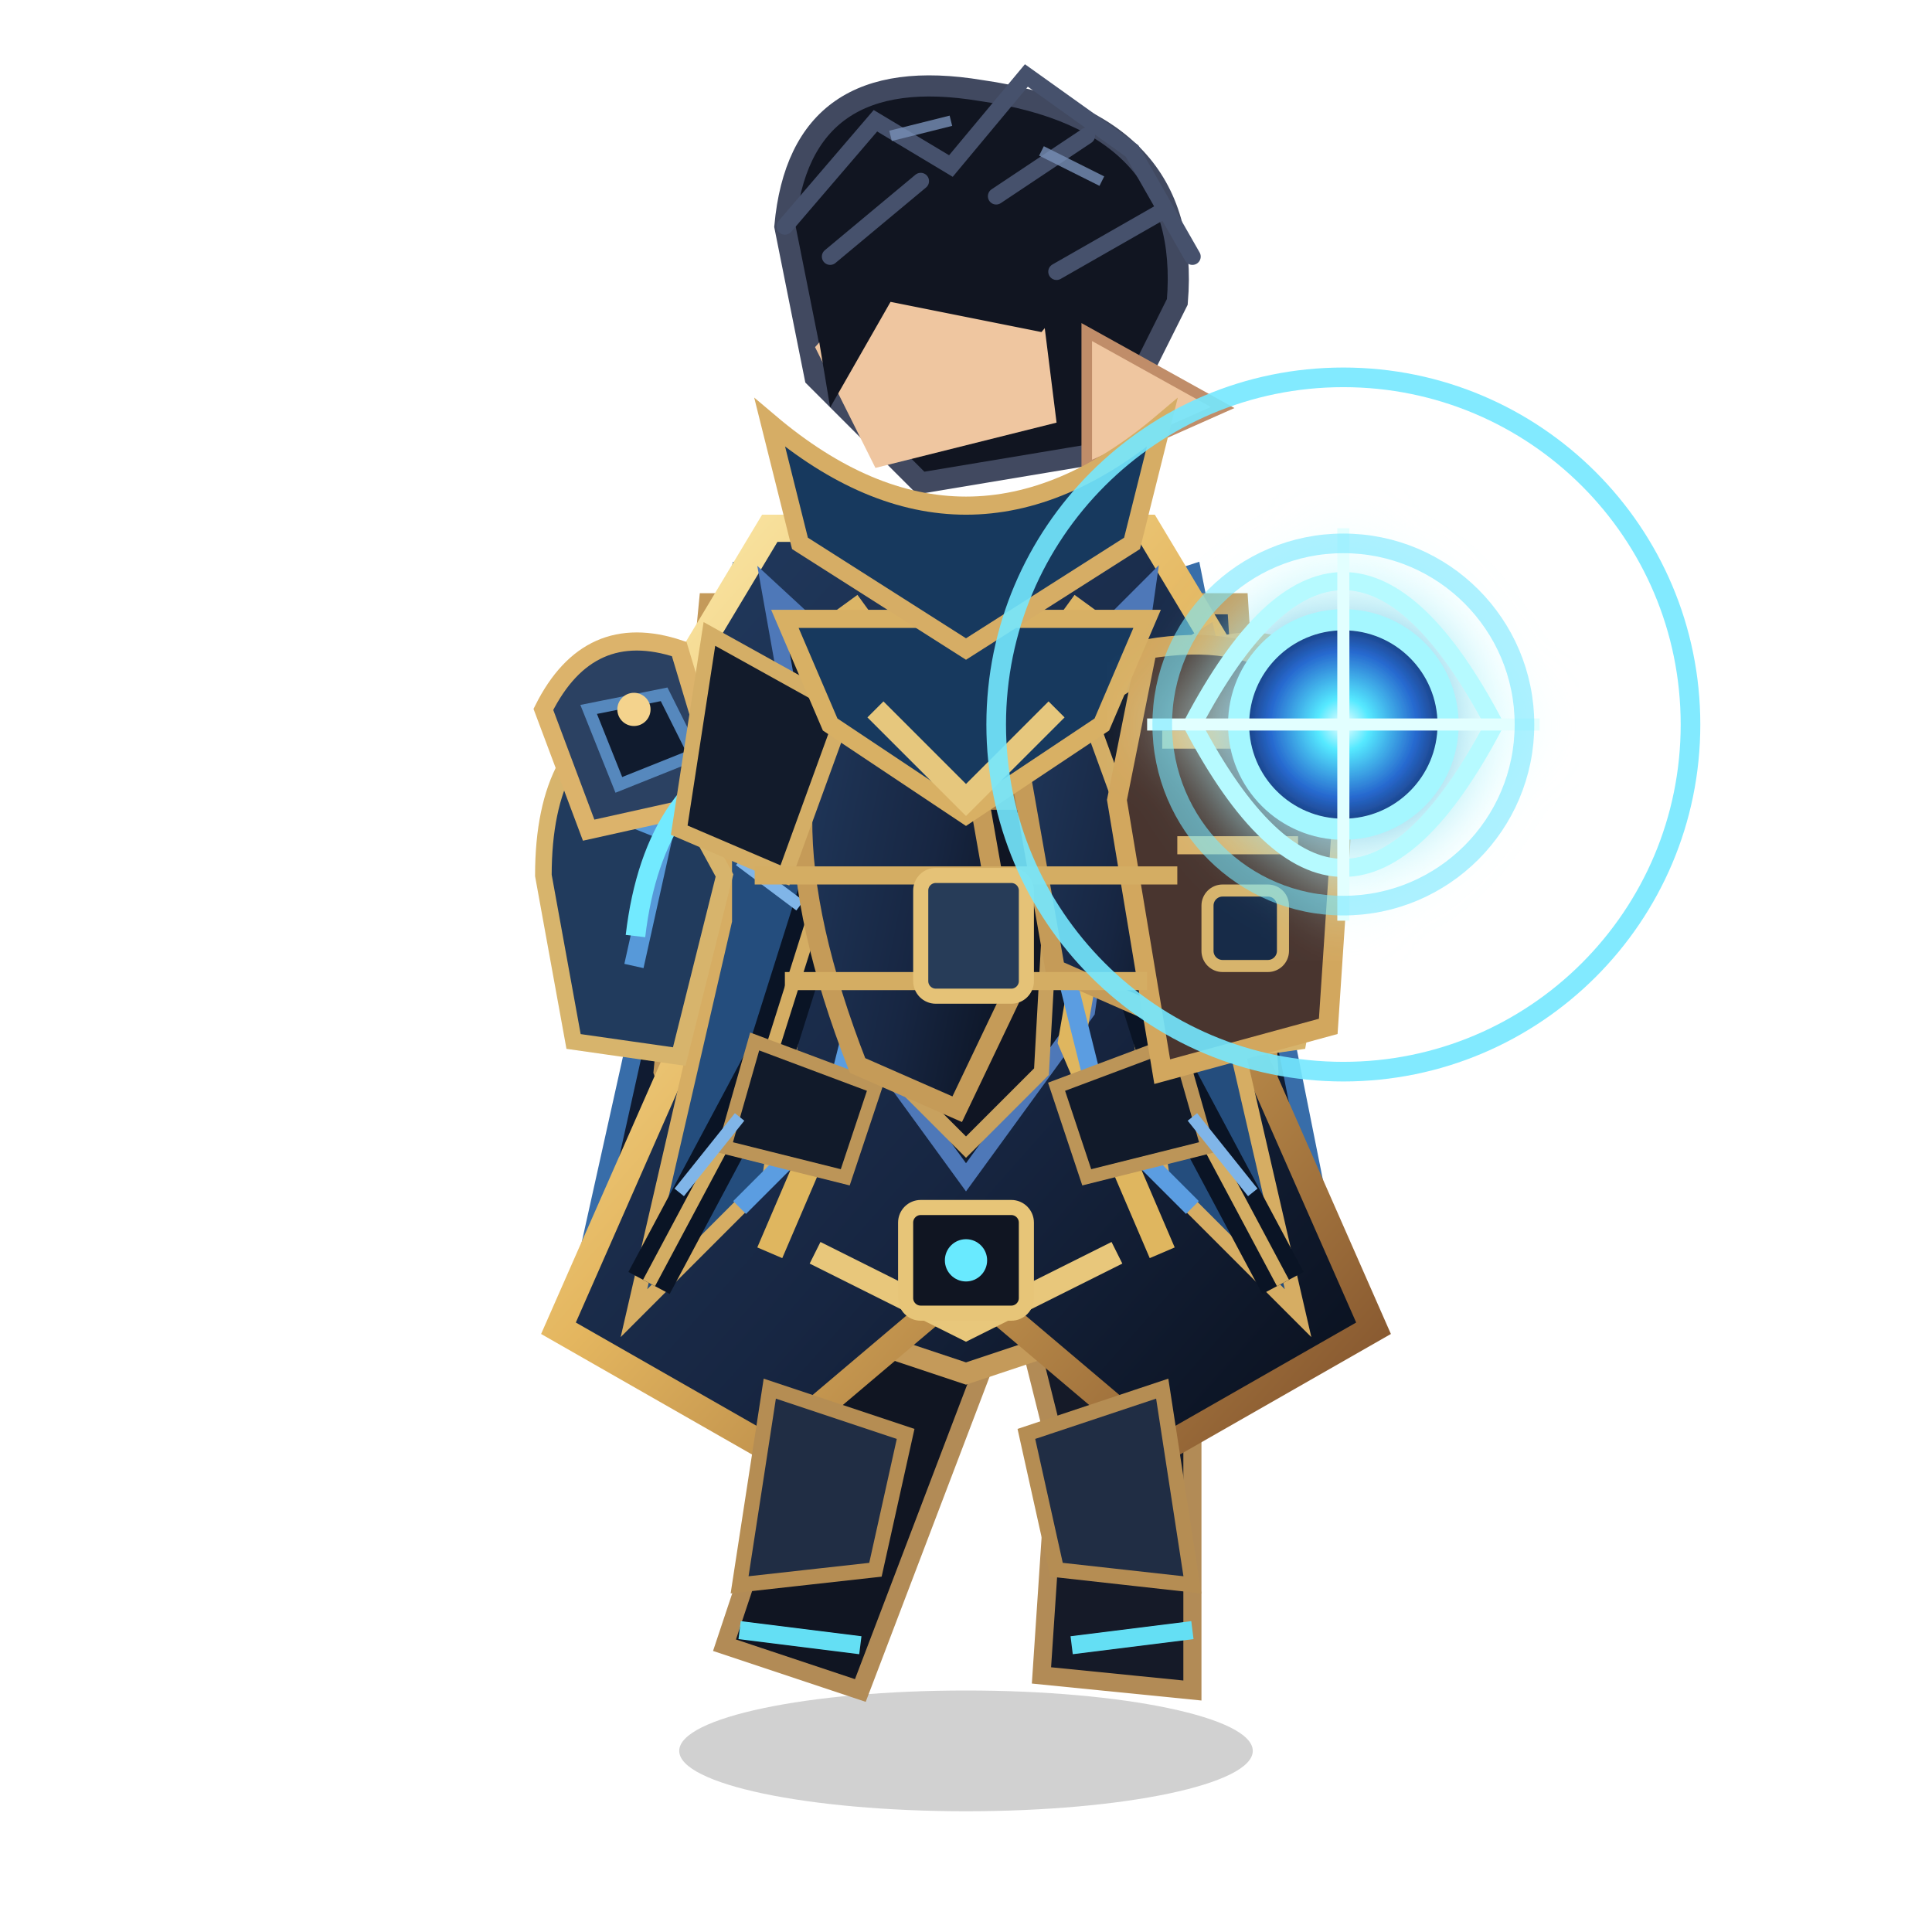
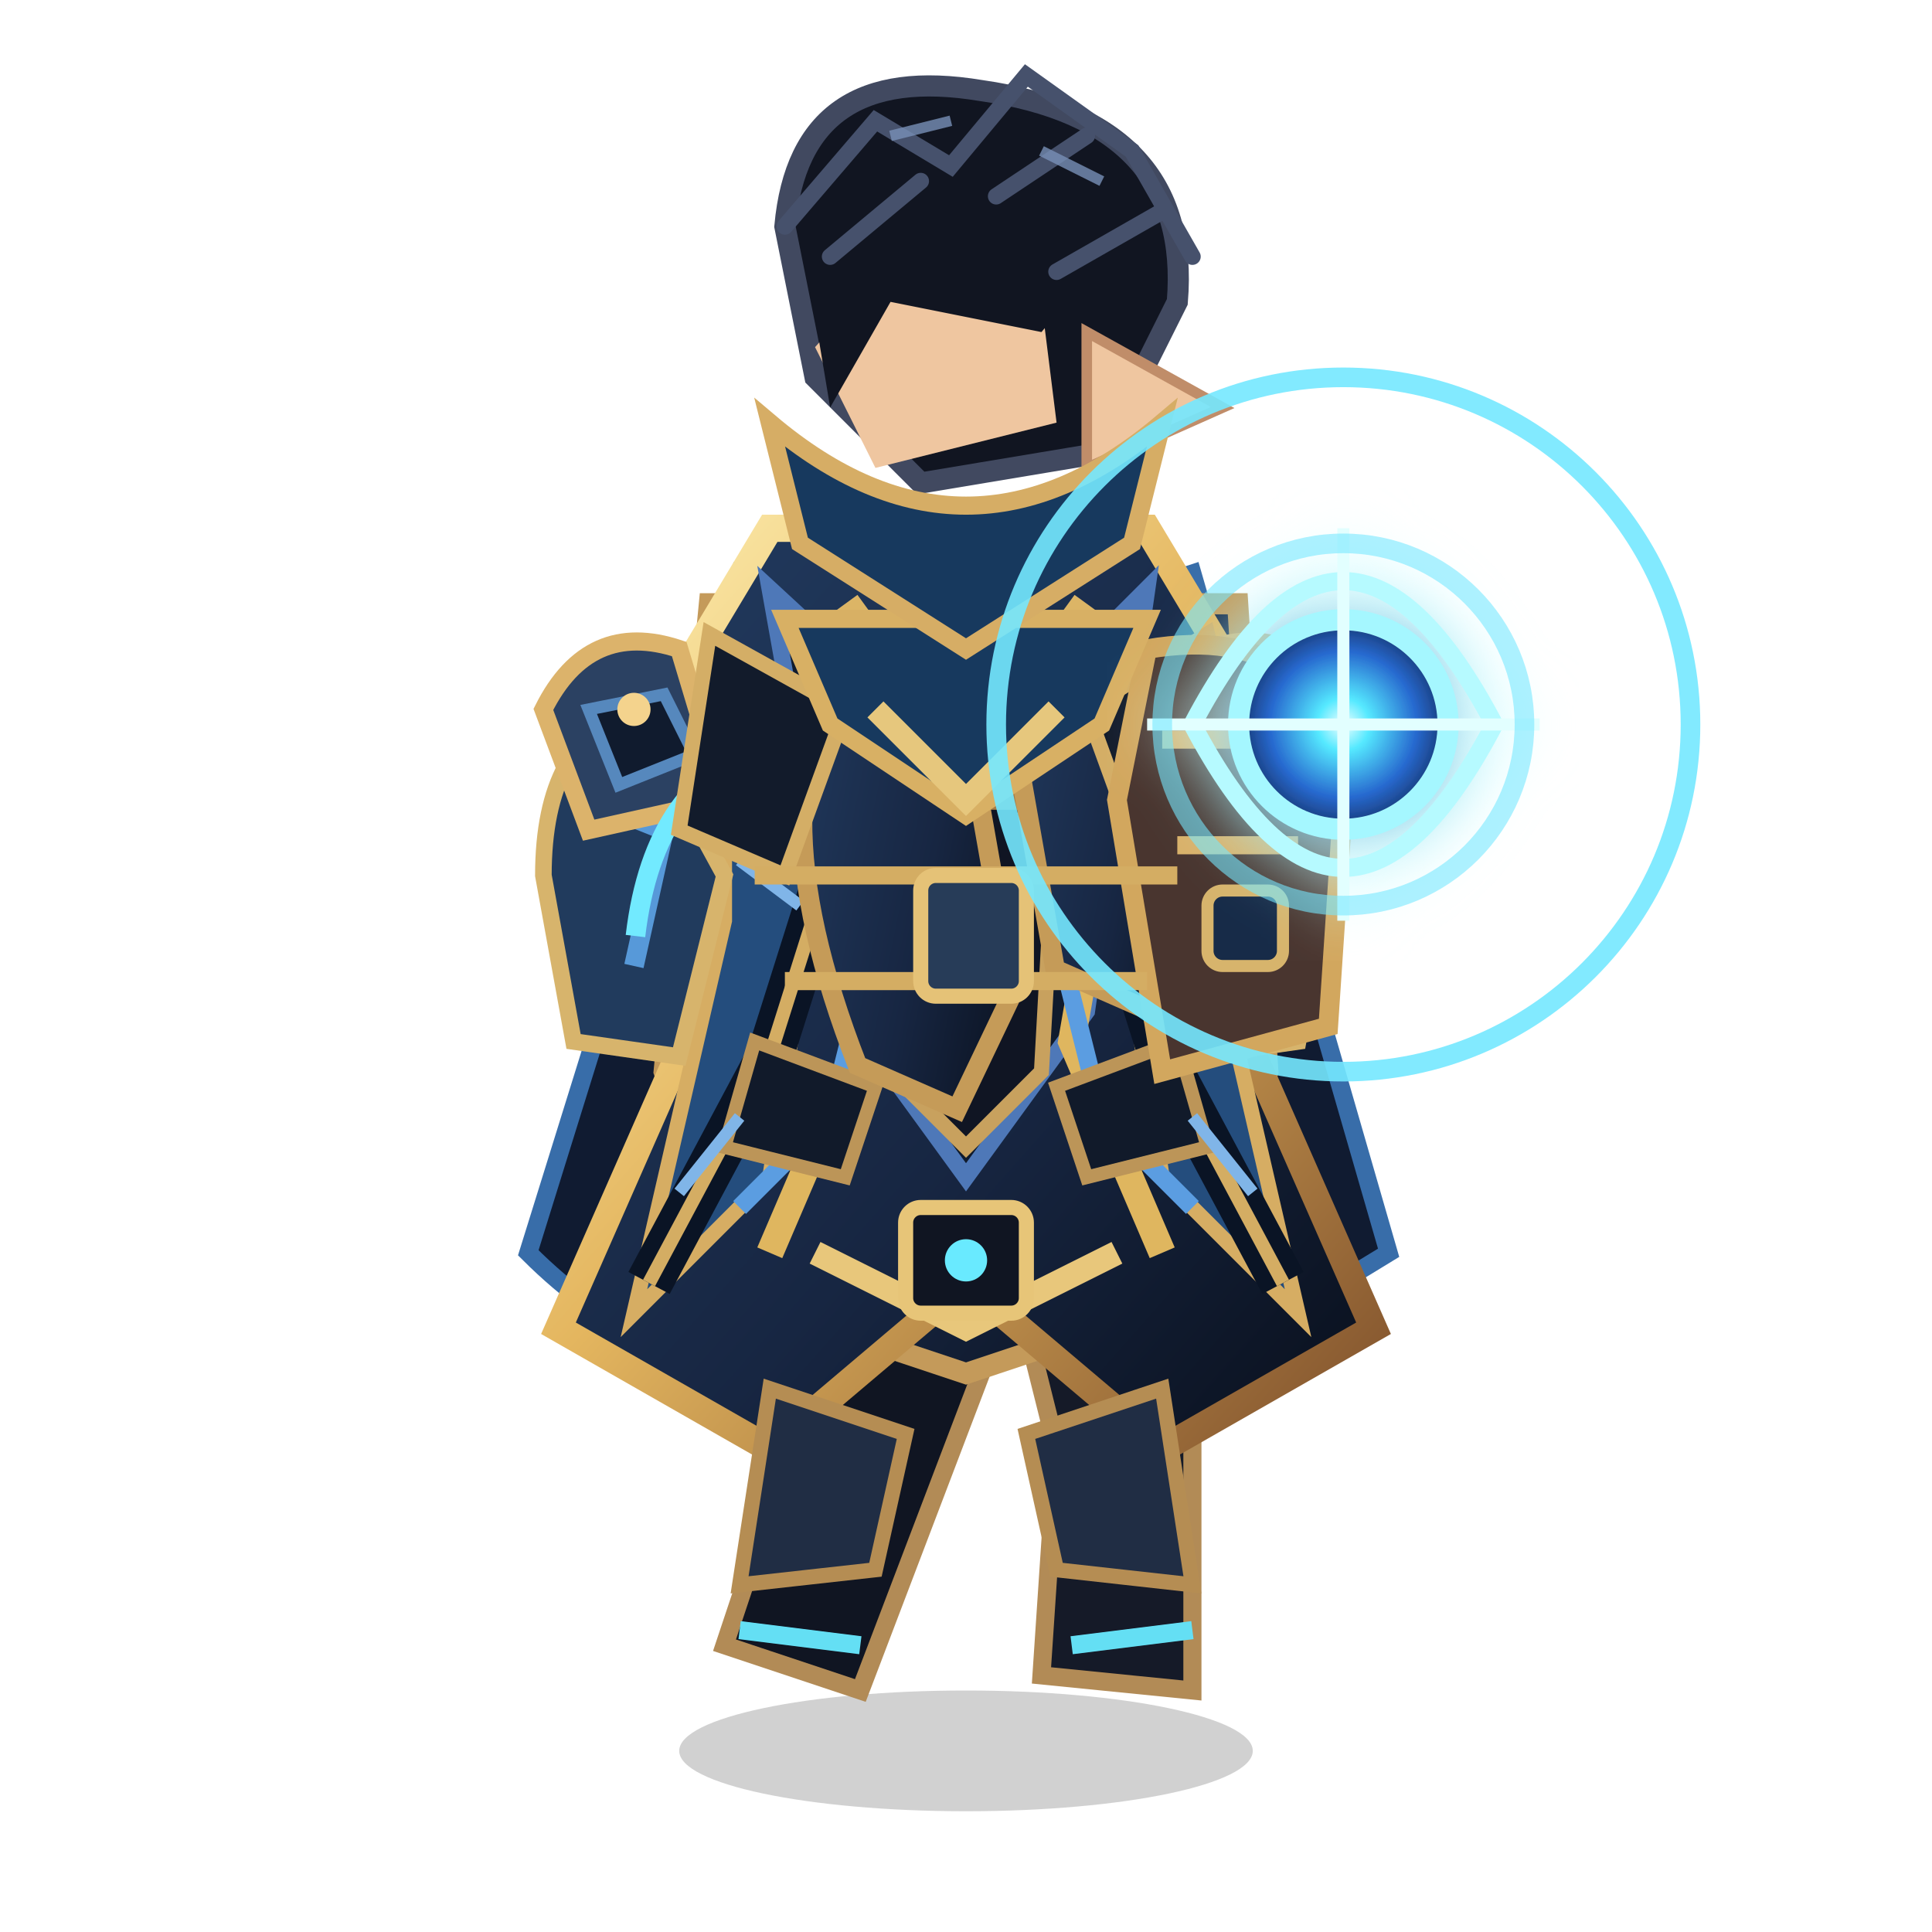
<svg xmlns="http://www.w3.org/2000/svg" width="128" height="128" viewBox="0 0 128 128" role="img" aria-label="Researcher left echoCast frame 4">
  <defs>
    <linearGradient id="coat" x1="0" y1="0" x2="1" y2="1">
      <stop offset="0" stop-color="#223c61" />
      <stop offset=".58" stop-color="#172642" />
      <stop offset="1" stop-color="#090f1b" />
    </linearGradient>
    <linearGradient id="gold" x1="0" y1="0" x2="1" y2="1">
      <stop stop-color="#fff0b2" />
      <stop offset=".45" stop-color="#e4b65f" />
      <stop offset="1" stop-color="#80512c" />
    </linearGradient>
    <radialGradient id="orb">
      <stop stop-color="#f0ffff" />
      <stop offset=".25" stop-color="#55e9ff" />
      <stop offset=".7" stop-color="#2769cf" />
      <stop offset="1" stop-color="#18366e" />
    </radialGradient>
    <linearGradient id="skin" x1="0" y1="0" x2="1" y2="1">
      <stop stop-color="#ffe0bd" />
      <stop offset="1" stop-color="#efc6a0" />
    </linearGradient>
    <filter id="glow">
      <feGaussianBlur stdDeviation="2.1" result="b" />
      <feMerge>
        <feMergeNode in="b" />
        <feMergeNode in="SourceGraphic" />
      </feMerge>
    </filter>
  </defs>
  <ellipse cx="64" cy="116" rx="19" ry="4" fill="#000" opacity=".18" />
  <g transform="translate(0 0)">
-     <path d="M49 38 Q64 43 79 38 L88 83 Q79 91 74 92 L64 84 L54 92 Q43 91 39 83 Z" fill="#101b31" stroke="#386da9" stroke-width="1.2" />
+     <path d="M49 38 Q64 43 79 38 L92 83 Q79 91 74 92 L64 84 L54 92 Q43 91 35 83 Z" fill="#101b31" stroke="#386da9" stroke-width="1.2" />
    <path d="M44 81 L54 87 L64 80 L74 87 L84 81" fill="none" stroke="#b58a4d" stroke-width="1" />
    <path d="M55 74 L53 94 L48 109 L57 112 L65 91 L66 75 Z" fill="#101522" stroke="#b28b56" stroke-width="1.2" />
    <path d="M65 76 L70 96 L69 111 L79 112 L79 94 L74 74 Z" fill="#151a28" stroke="#b28b56" stroke-width="1.2" />
    <path d="M47 40 L82 40 L84 71 L79 86 L64 91 L49 86 L44 71 Z" fill="url(#coat)" stroke="#c49a5a" stroke-width="1.4" />
    <path d="M51 35 L76 35 L82 45 L80 63 L91 88 L77 96 L64 85 L51 96 L37 88 L48 63 L45 45 Z" fill="url(#coat)" stroke="url(#gold)" stroke-width="1.8" />
    <path d="M51 39 L64 51 L76 39 L72 67 L64 78 L56 67 Z" fill="#101b2d" stroke="#4e78b8" stroke-width="1.1" />
    <path d="M48 49 L55 52 L51 78 L42 87 L48 61 Z M78 49 L73 52 L77 78 L86 87 L80 61 Z" fill="#244d7d" stroke="#d6ad63" stroke-width="1" />
    <path d="M56 40 L64 51 L72 40" fill="none" stroke="#dcb566" stroke-width="2" />
    <path d="M58 53 L70 53 L69 71 L64 76 L59 71 Z" fill="#101523" stroke="#c8a15e" stroke-width="1" />
    <path d="M53 46 L57 69 L51 83 M75 46 L71 69 L77 83" fill="none" stroke="#dfb65f" stroke-width="1.8" />
    <path d="M47 53 L81 53" stroke="#a47b47" stroke-width="1.3" />
    <path d="M47 44 L57 51 L51 70 L43 85 M81 44 L71 51 L77 70 L85 85" fill="none" stroke="#0a1425" stroke-width="3.1" />
    <path d="M47 44 L57 51 L51 70 L43 85 M81 44 L71 51 L77 70 L85 85" fill="none" stroke="#d4ad63" stroke-width=".9" />
    <path d="M54 54 L59 58 L55 74 L49 80 M74 54 L69 58 L73 74 L79 80" fill="none" stroke="#5b9de1" stroke-width="1.2" />
    <path d="M54 83 L64 88 L74 83" fill="none" stroke="#e8c77b" stroke-width="1.6" />
    <rect x="60" y="80" width="8" height="7" rx="1" fill="#101522" stroke="#e7c578" stroke-width="1" />
    <circle cx="64" cy="83.5" r="1.4" fill="#69eaff" />
    <path d="M42 47 Q36 49 36 58 L38 69 L45 70 L48 58 Z" fill="#213b5d" stroke="#d7b46c" stroke-width="1.1" />
    <path d="M39 53 L44 55 L42 64" fill="none" stroke="#5799d9" stroke-width="1.3" />
    <path d="M81 47 Q88 49 88 58 L86 69 L79 70 L76 58 Z" fill="#172944" stroke="#d7b46c" stroke-width="1.1" />
    <path d="M80 54 L85 56 L83 64" fill="none" stroke="#5799d9" stroke-width="1.3" />
    <path d="M50 69 L58 72 L56 78 L48 76 Z M70 72 L78 69 L80 76 L72 78 Z" fill="#111a2a" stroke="#bc9558" stroke-width=".9" />
    <path d="M51 92 L60 95 L58 104 L49 105 Z M68 95 L77 92 L79 105 L70 104 Z" fill="#202d44" stroke="#b58d53" stroke-width="1" />
    <path d="M49 108 L57 109 M71 109 L79 108" stroke="#64dff4" stroke-width="1.2" />
    <path d="M45 43 Q39 41 36 47 L39 55 L48 53 Z M80 43 Q86 41 89 47 L86 55 L77 53 Z" fill="#2b4162" stroke="#dcb36b" stroke-width="1.2" />
    <path d="M39 47 L44 46 L46 50 L41 52 Z M81 46 L86 47 L84 52 L79 50 Z" fill="#101b2e" stroke="#5688bd" stroke-width=".8" />
    <circle cx="42" cy="47" r="1.1" fill="#f4d38d" />
    <circle cx="84" cy="47" r="1.1" fill="#f4d38d" />
    <path d="M49 57 L53 60 M79 57 L75 60 M49 74 L45 79 M79 74 L83 79" stroke="#80b5e8" stroke-width=".8" />
    <g transform="rotate(-10 64 48)">
      <path d="M58 42 Q49 49 53 69 L59 73 L64 66 L64 49 Z" fill="url(#coat)" stroke="#c59b58" stroke-width="1.3" />
      <path d="M70 43 Q80 48 77 62 L73 69 L67 65 L67 50 Z" fill="url(#coat)" stroke="#c59b58" stroke-width="1.3" />
      <path d="M40 58 Q43 48 51 47 M88 58 Q85 48 77 47" stroke="#72eaff" stroke-width="1.3" fill="none" />
    </g>
    <path d="M47 42 L56 47 L52 58 L45 55 Z M80 42 L72 47 L76 58 L83 55 Z" fill="#121b2b" stroke="#d4ae66" stroke-width="1" />
    <path d="M76 43 Q88 41 89 53 L88 68 L77 71 L74 53 Z" fill="#49352f" stroke="#d2a75e" stroke-width="1.3" />
    <path d="M77 49 L87 49 M78 56 L86 56" stroke="#d9b16a" stroke-width="1.2" />
    <rect x="80" y="59" width="5" height="5" rx="1" fill="#172b48" stroke="#d7b46c" stroke-width=".8" />
    <path d="M52 41 L76 41 L73 48 L64 54 L55 48 Z" fill="#17395e" stroke="#d8b064" stroke-width="1.2" />
    <path d="M58 47 L64 53 L70 47" fill="none" stroke="#e6c77d" stroke-width="1.5" />
    <path d="M50 58 L78 58 M52 65 L76 65" stroke="#d4ad63" stroke-width="1.2" />
    <rect x="61" y="58" width="7" height="8" rx="1" fill="#273c58" stroke="#e5c277" stroke-width="1" />
    <path d="M52 15 Q53 4 65 6 Q79 8 78 20 L73 30 L61 32 L54 25 Z" fill="#111521" stroke="#414960" stroke-width="1.4" />
    <path d="M72 22 L81 27 L72 31 Z" fill="#efc6a0" stroke="#c08d69" stroke-width=".7" />
    <path d="M54 23 Q60 16 69 20 L70 28 L58 31 Z" fill="#efc6a0" />
    <path d="M53 15 Q63 5 74 16 L69 22 L59 20 L55 27 Z" fill="#111521" />
    <path d="M52 15 L58 8 L63 11 L68 5 L75 10 L79 17 M55 17 L61 12 M66 13 L72 9 M70 18 L77 14" fill="none" stroke="#46516c" stroke-width="1.1" stroke-linecap="round" />
    <path d="M59 9 L63 8 M69 10 L73 12" fill="none" stroke="#7890b7" stroke-width=".7" opacity=".8" />
    <path d="M51 28 Q64 39 77 28 L75 36 L64 43 L53 36 Z" fill="#17395e" stroke="#d6ad65" stroke-width="1.2" />
    <g filter="url(#glow)">
      <circle cx="89" cy="48" r="6.94" fill="url(#orb)" stroke="#a5f7ff" stroke-width="1.4" />
      <path d="M79 48 Q89 29 99 48 Q89 67 79 48" fill="none" stroke="#b6faff" stroke-width="1.2" />
      <path d="M76 48 L102 48 M89 35 L89 61" stroke="#e2ffff" stroke-width=".8" />
    </g>
    <g fill="none" stroke="#74e8ff" stroke-width="1.3" opacity=".9">
      <circle cx="89" cy="48" r="23" />
      <circle cx="89" cy="48" r="12" opacity=".65" />
    </g>
  </g>
</svg>
